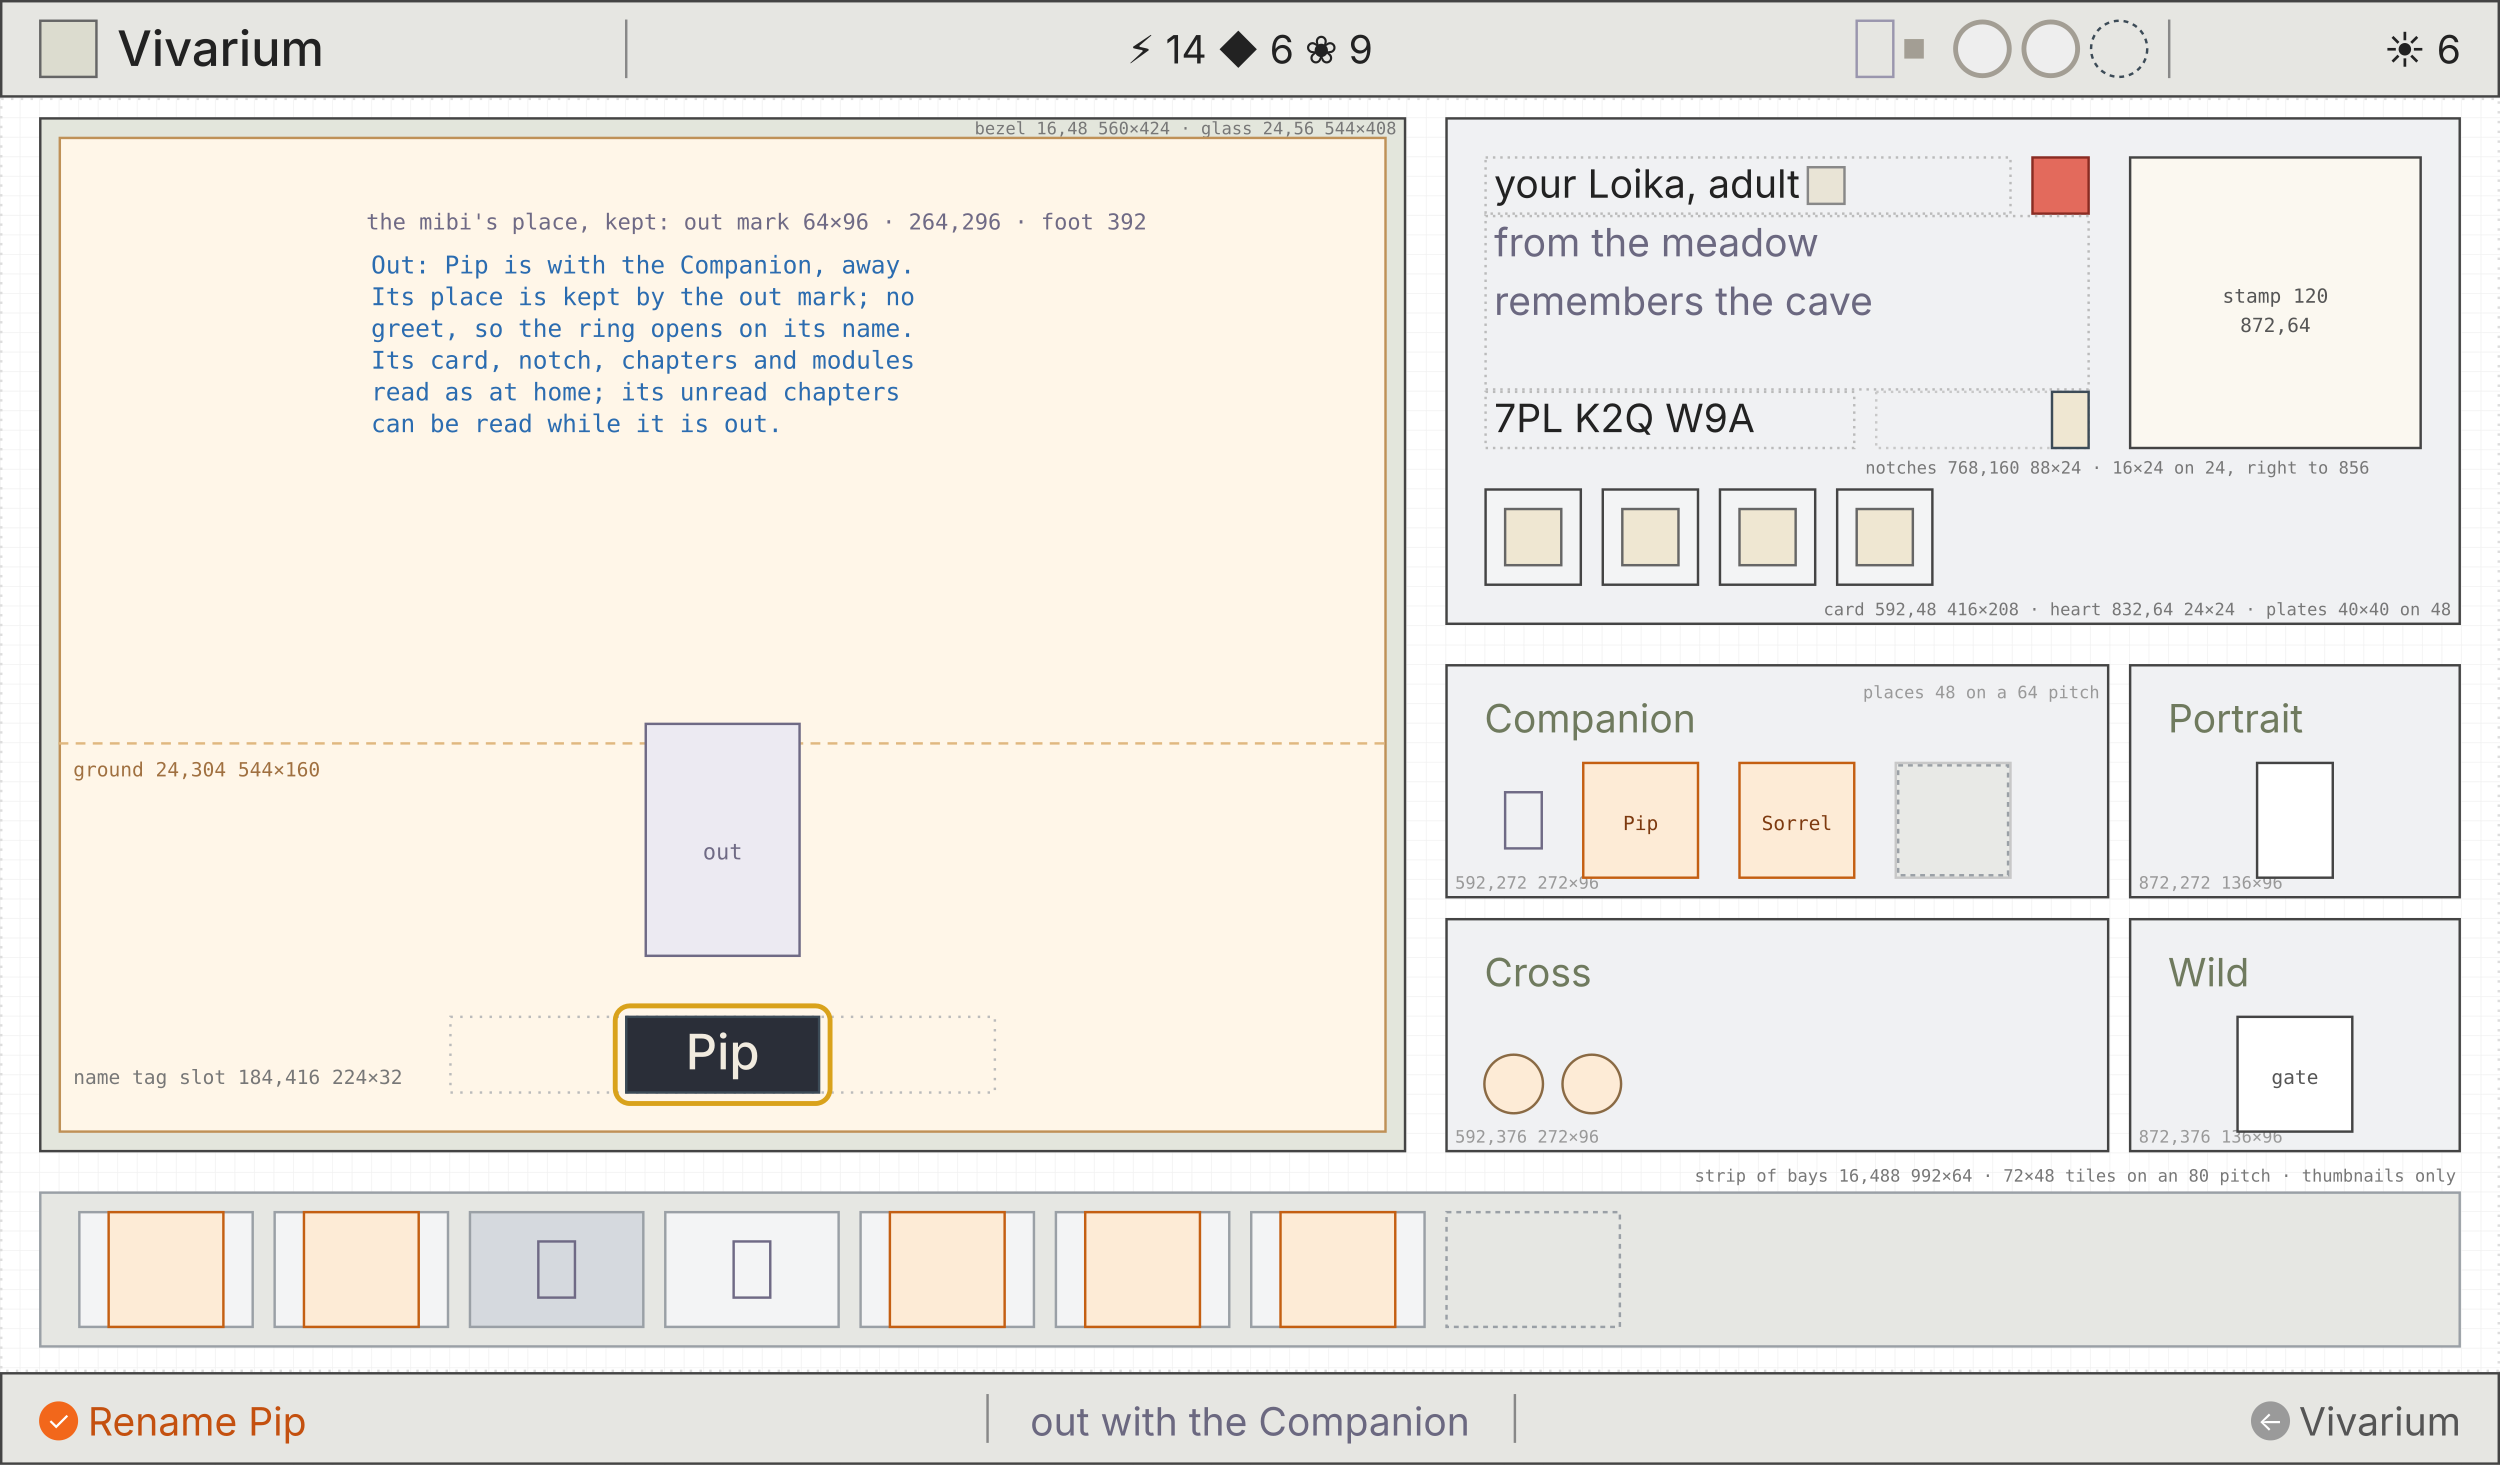
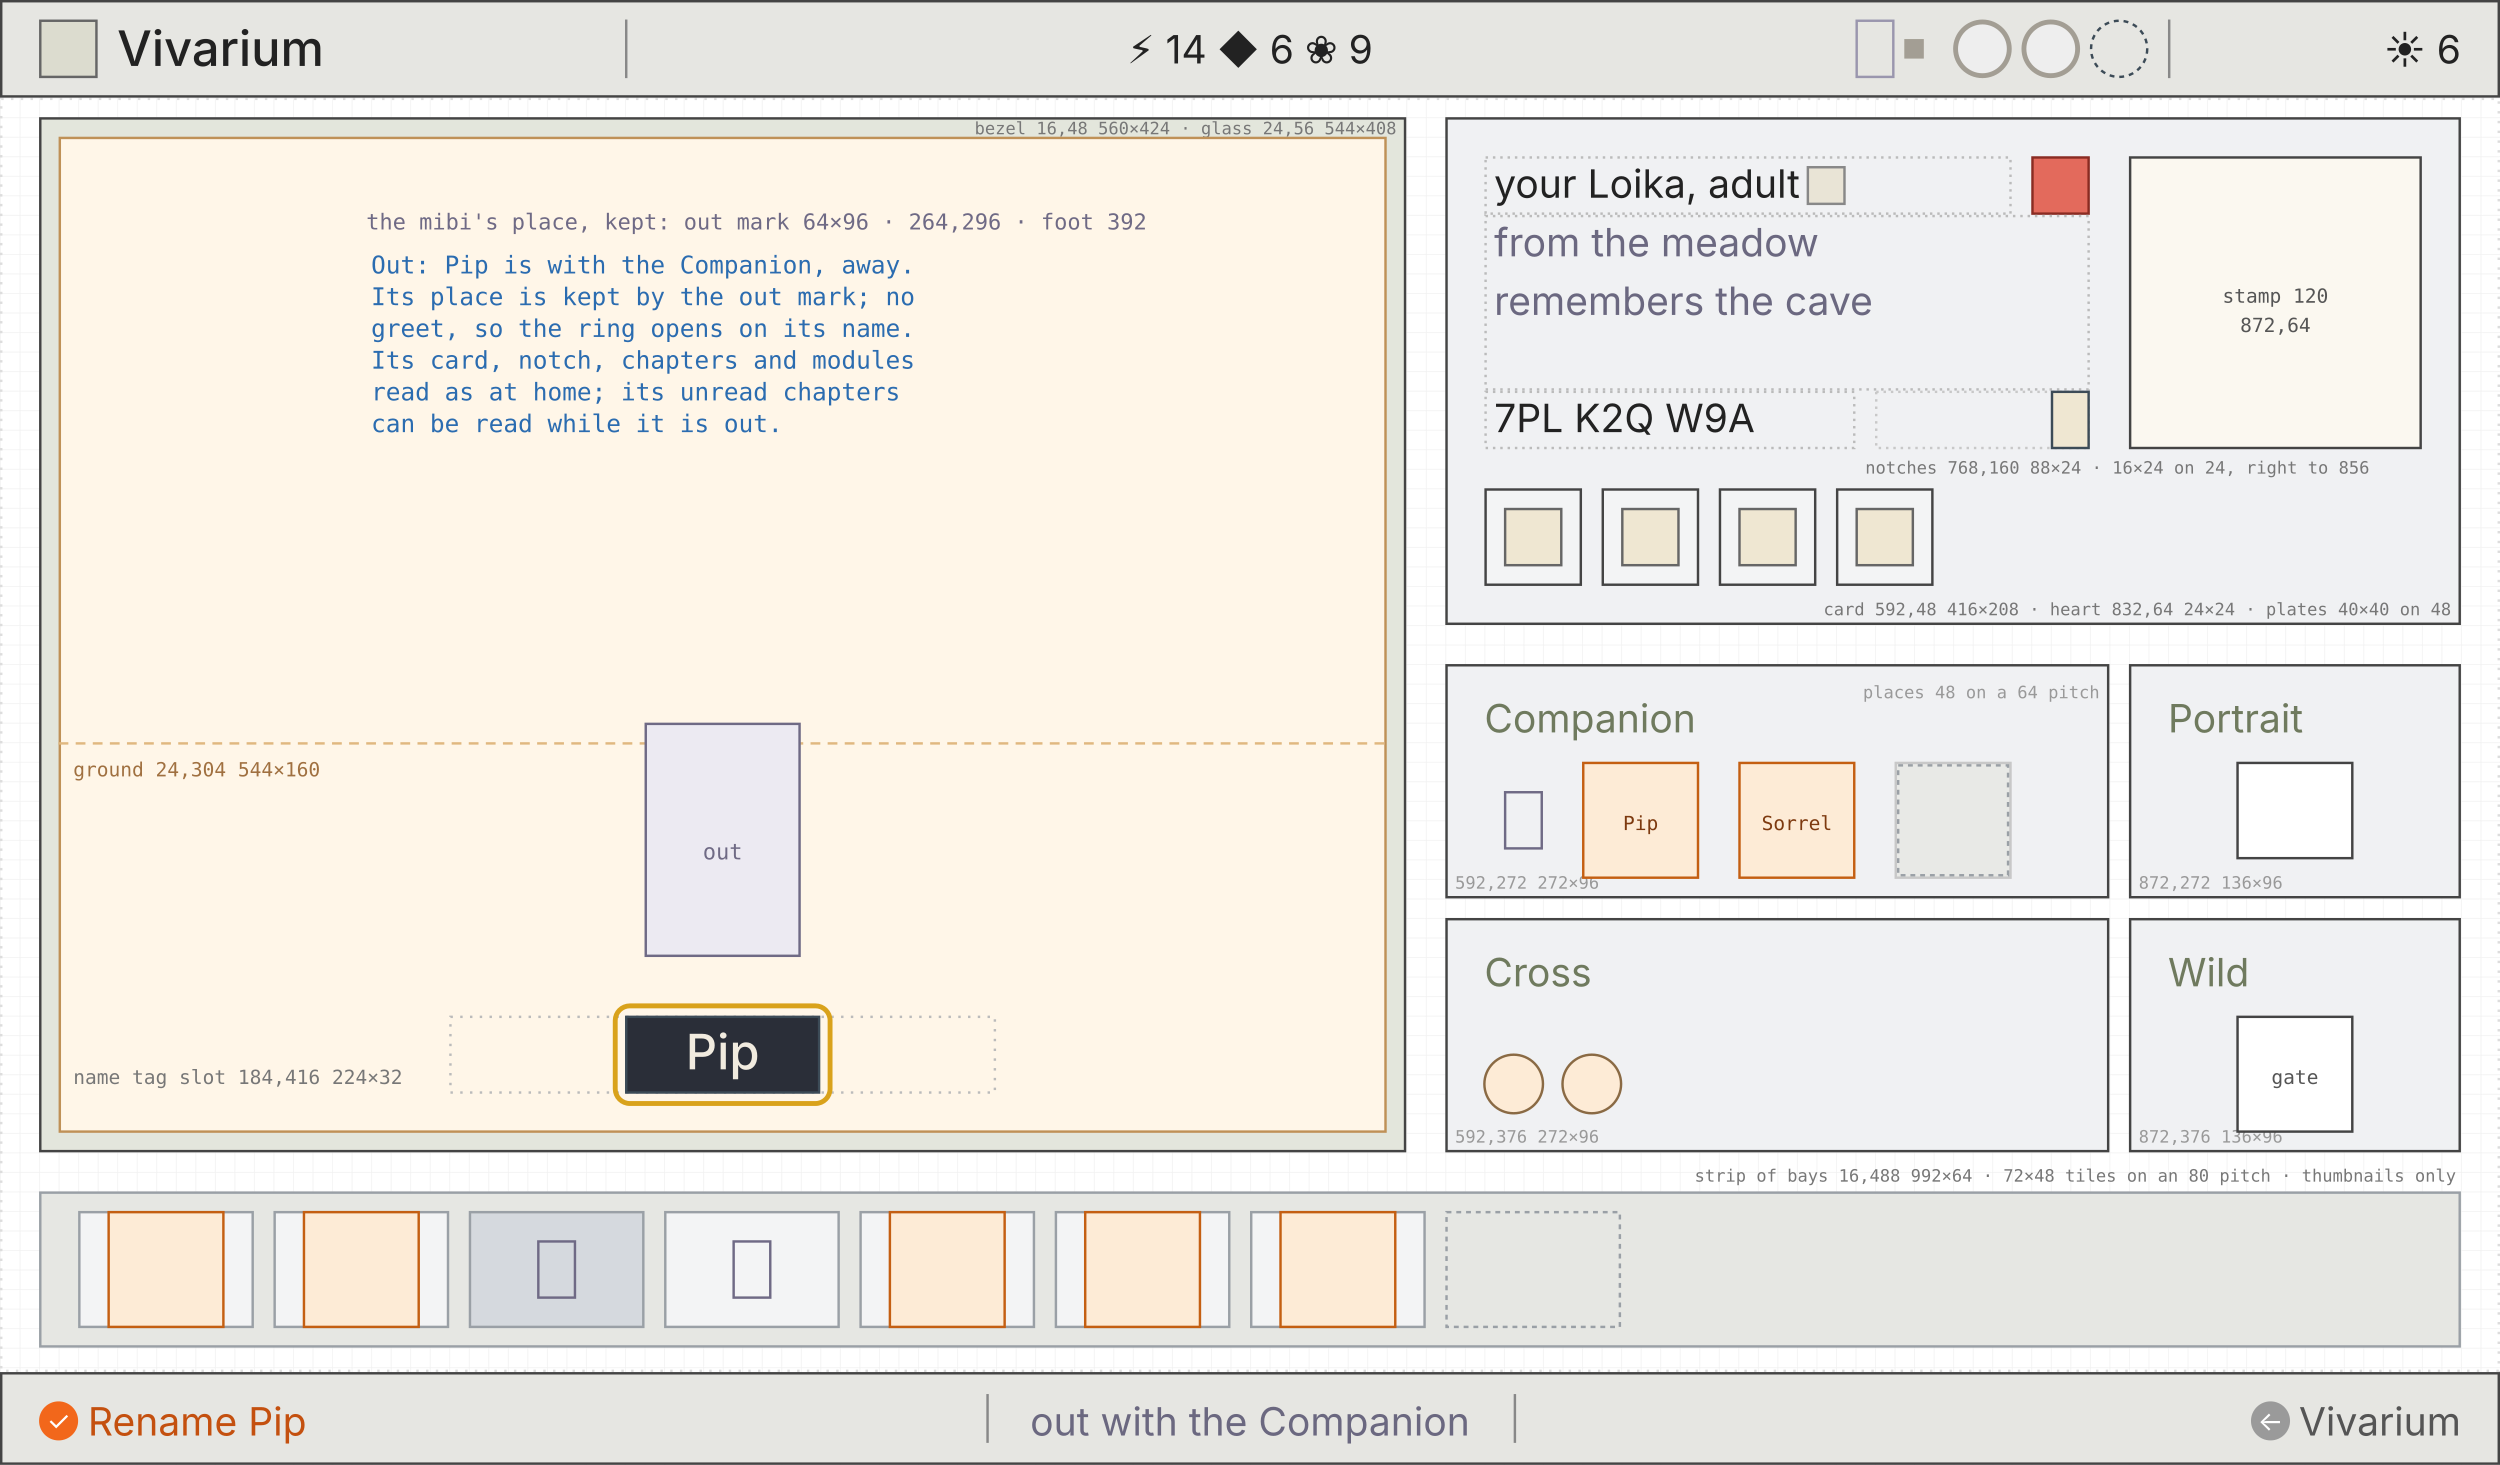
<svg xmlns="http://www.w3.org/2000/svg" viewBox="0 0 1024 600" width="1024" height="600" font-family="Inter, sans-serif">
  <defs>
    <pattern id="g8" width="8" height="8" patternUnits="userSpaceOnUse">
      <path d="M8 0H0V8" fill="none" stroke="#efefef" stroke-width="0.5" />
    </pattern>
  </defs>
  <rect width="1024" height="600" fill="#ffffff" />
  <rect width="1024" height="600" fill="url(#g8)" />
  <rect x="0.5" y="40.5" width="1023" height="521" fill="none" stroke="#ddd" stroke-width="1" stroke-dasharray="1 3" />
  <rect x="16.5" y="48.5" width="559" height="423" fill="#e3e6dc" stroke="#444" stroke-width="1" />
  <text x="572" y="55" font-size="7" fill="#777" text-anchor="end" font-family="DejaVu Sans Mono, ui-monospace, monospace">bezel 16,48 560×424 · glass 24,56 544×408</text>
  <rect x="24.5" y="56.5" width="543" height="407" fill="#fff6e8" stroke="#bf9157" stroke-width="1" />
  <path d="M24 304.5L568 304.5" fill="none" stroke="#e0b880" stroke-width="1" stroke-dasharray="4 3" />
  <text x="30" y="318" font-size="8" fill="#a07040" font-family="DejaVu Sans Mono, ui-monospace, monospace">ground 24,304 544×160</text>
  <rect x="264.5" y="296.5" width="63" height="95" fill="#eceaf2" stroke="#6f6a85" stroke-width="1" />
  <text x="296" y="352" font-size="9" fill="#6f6a85" text-anchor="middle" font-family="DejaVu Sans Mono, ui-monospace, monospace">out</text>
  <text x="150" y="94" font-size="9" fill="#6f6a85" font-family="DejaVu Sans Mono, ui-monospace, monospace">the mibi's place, kept: out mark 64×96 · 264,296 · foot 392</text>
  <text x="152" y="112" font-size="10" fill="#2b6cb0" font-family="DejaVu Sans Mono, ui-monospace, monospace">Out: Pip is with the Companion, away.</text>
  <text x="152" y="125" font-size="10" fill="#2b6cb0" font-family="DejaVu Sans Mono, ui-monospace, monospace">Its place is kept by the out mark; no</text>
  <text x="152" y="138" font-size="10" fill="#2b6cb0" font-family="DejaVu Sans Mono, ui-monospace, monospace">greet, so the ring opens on its name.</text>
  <text x="152" y="151" font-size="10" fill="#2b6cb0" font-family="DejaVu Sans Mono, ui-monospace, monospace">Its card, notch, chapters and modules</text>
  <text x="152" y="164" font-size="10" fill="#2b6cb0" font-family="DejaVu Sans Mono, ui-monospace, monospace">read as at home; its unread chapters</text>
  <text x="152" y="177" font-size="10" fill="#2b6cb0" font-family="DejaVu Sans Mono, ui-monospace, monospace">can be read while it is out.</text>
  <rect x="184.5" y="416.5" width="223" height="31" fill="none" stroke="#bbb" stroke-width="1" stroke-dasharray="1 3" />
  <rect x="256.5" y="416.5" width="79" height="31" fill="#2a2e38" stroke="#3c4b57" stroke-width="1" />
  <text x="296" y="438" font-size="20" fill="#f1ebdf" text-anchor="middle" font-weight="500">Pip</text>
  <text x="30" y="444" font-size="8" fill="#777" font-family="DejaVu Sans Mono, ui-monospace, monospace">name tag slot 184,416 224×32</text>
  <rect x="252" y="412" width="88" height="40" rx="6" fill="none" stroke="#d9a21b" stroke-width="2" />
  <rect x="592.5" y="48.5" width="415" height="207" fill="#f0f1f3" stroke="#444" stroke-width="1" />
  <rect x="608.5" y="64.5" width="215" height="23" fill="none" stroke="#bbb" stroke-width="1" stroke-dasharray="1 2" />
  <text x="612" y="81" font-size="16" fill="#222">your Loika, adult</text>
  <rect x="740.5" y="68.5" width="15" height="15" fill="#e9e4d6" stroke="#888" stroke-width="1" />
  <rect x="832.5" y="64.5" width="23" height="23" fill="#e36a5c" stroke="#8a2b22" stroke-width="1" />
  <rect x="608.5" y="88.5" width="247" height="71" fill="none" stroke="#bbb" stroke-width="1" stroke-dasharray="1 2" />
  <text x="612" y="105" font-size="16" fill="#6b6880">from the meadow</text>
  <text x="612" y="129" font-size="16" fill="#6b6880">remembers the cave</text>
  <rect x="608.5" y="160.5" width="151" height="23" fill="none" stroke="#bbb" stroke-width="1" stroke-dasharray="1 2" />
  <text x="612" y="177" font-size="16" fill="#222">7PL K2Q W9A</text>
  <rect x="768.5" y="160.5" width="87" height="23" fill="none" stroke="#c8c8c8" stroke-width="1" stroke-dasharray="1 2" />
  <rect x="840.5" y="160.5" width="15" height="23" fill="#efe7d2" stroke="#3c4b57" stroke-width="1" />
  <text x="764" y="194" font-size="7" fill="#777" font-family="DejaVu Sans Mono, ui-monospace, monospace">notches 768,160 88×24 · 16×24 on 24, right to 856</text>
  <rect x="872.5" y="64.5" width="119" height="119" fill="#fbf8f0" stroke="#444" stroke-width="1" />
  <text x="932" y="124" font-size="8" fill="#555" text-anchor="middle" font-family="DejaVu Sans Mono, ui-monospace, monospace">stamp 120</text>
  <text x="932" y="136" font-size="8" fill="#555" text-anchor="middle" font-family="DejaVu Sans Mono, ui-monospace, monospace">872,64</text>
  <rect x="608.5" y="200.5" width="39" height="39" fill="#f3f4f5" stroke="#444" stroke-width="1" />
  <rect x="616.5" y="208.5" width="23" height="23" fill="#efe7d2" stroke="#666" stroke-width="1" />
  <rect x="656.5" y="200.5" width="39" height="39" fill="#f3f4f5" stroke="#444" stroke-width="1" />
  <rect x="664.5" y="208.5" width="23" height="23" fill="#efe7d2" stroke="#666" stroke-width="1" />
  <rect x="704.5" y="200.5" width="39" height="39" fill="#f3f4f5" stroke="#444" stroke-width="1" />
  <rect x="712.5" y="208.5" width="23" height="23" fill="#efe7d2" stroke="#666" stroke-width="1" />
  <rect x="752.5" y="200.5" width="39" height="39" fill="#f3f4f5" stroke="#444" stroke-width="1" />
  <rect x="760.5" y="208.5" width="23" height="23" fill="#efe7d2" stroke="#666" stroke-width="1" />
  <text x="1004" y="252" font-size="7" fill="#777" text-anchor="end" font-family="DejaVu Sans Mono, ui-monospace, monospace">card 592,48 416×208 · heart 832,64 24×24 · plates 40×40 on 48</text>
  <rect x="592.5" y="272.5" width="271" height="95" fill="#f0f1f3" stroke="#444" stroke-width="1" />
  <text x="608" y="300" font-size="16" fill="#6f7a5e">Companion</text>
  <text x="596" y="364" font-size="7" fill="#999" font-family="DejaVu Sans Mono, ui-monospace, monospace">592,272 272×96</text>
  <rect x="616.5" y="324.5" width="15" height="23" fill="none" stroke="#6f6a85" stroke-width="1" />
  <rect x="648.5" y="312.5" width="47" height="47" fill="#fdebd6" stroke="#c45f12" stroke-width="1" />
  <text x="672" y="340" font-size="8" fill="#7d3a10" text-anchor="middle" font-family="DejaVu Sans Mono, ui-monospace, monospace">Pip</text>
  <rect x="712.5" y="312.5" width="47" height="47" fill="#fdebd6" stroke="#c45f12" stroke-width="1" />
  <text x="736" y="340" font-size="8" fill="#7d3a10" text-anchor="middle" font-family="DejaVu Sans Mono, ui-monospace, monospace">Sorrel</text>
  <rect x="776.5" y="312.5" width="47" height="47" fill="#e8e9e6" stroke="#c8c8c8" stroke-width="1" />
  <rect x="777.5" y="313.5" width="45" height="45" fill="none" stroke="#9aa0a6" stroke-width="1" stroke-dasharray="2 2" />
  <text x="860" y="286" font-size="7" fill="#999" text-anchor="end" font-family="DejaVu Sans Mono, ui-monospace, monospace">places 48 on a 64 pitch</text>
  <rect x="872.5" y="272.5" width="135" height="95" fill="#f0f1f3" stroke="#444" stroke-width="1" />
  <text x="888" y="300" font-size="16" fill="#6f7a5e">Portrait</text>
  <text x="876" y="364" font-size="7" fill="#999" font-family="DejaVu Sans Mono, ui-monospace, monospace">872,272 136×96</text>
-   <rect x="924.5" y="312.5" width="31" height="47" fill="#ffffff" stroke="#444" stroke-width="1" />
+   <rect x="916.5" y="312.5" width="47" height="39" fill="#ffffff" stroke="#444" stroke-width="1" />
  <rect x="592.5" y="376.5" width="271" height="95" fill="#f0f1f3" stroke="#444" stroke-width="1" />
  <text x="608" y="404" font-size="16" fill="#6f7a5e">Cross</text>
  <text x="596" y="468" font-size="7" fill="#999" font-family="DejaVu Sans Mono, ui-monospace, monospace">592,376 272×96</text>
  <circle cx="620" cy="444" r="12" fill="#fdebd6" stroke="#8a6a44" stroke-width="1" />
  <circle cx="652" cy="444" r="12" fill="#fdebd6" stroke="#8a6a44" stroke-width="1" />
  <rect x="872.5" y="376.5" width="135" height="95" fill="#f0f1f3" stroke="#444" stroke-width="1" />
  <text x="888" y="404" font-size="16" fill="#6f7a5e">Wild</text>
  <text x="876" y="468" font-size="7" fill="#999" font-family="DejaVu Sans Mono, ui-monospace, monospace">872,376 136×96</text>
  <rect x="916.5" y="416.5" width="47" height="47" fill="#ffffff" stroke="#444" stroke-width="1" />
  <text x="940" y="444" font-size="8" fill="#555" text-anchor="middle" font-family="DejaVu Sans Mono, ui-monospace, monospace">gate</text>
  <rect x="16.5" y="488.5" width="991" height="63" fill="#e6e7e3" stroke="#9aa0a6" stroke-width="1" />
  <rect x="32.5" y="496.5" width="71" height="47" fill="#f3f4f5" stroke="#9aa0a6" stroke-width="1" />
  <rect x="44.5" y="496.5" width="47" height="47" fill="#fdebd6" stroke="#c45f12" stroke-width="1" />
  <rect x="112.5" y="496.5" width="71" height="47" fill="#f3f4f5" stroke="#9aa0a6" stroke-width="1" />
  <rect x="124.5" y="496.5" width="47" height="47" fill="#fdebd6" stroke="#c45f12" stroke-width="1" />
  <rect x="192.5" y="496.5" width="71" height="47" fill="#d5d9de" stroke="#9aa0a6" stroke-width="1" />
  <rect x="220.5" y="508.5" width="15" height="23" fill="none" stroke="#6f6a85" stroke-width="1" />
  <rect x="272.5" y="496.5" width="71" height="47" fill="#f3f4f5" stroke="#9aa0a6" stroke-width="1" />
  <rect x="300.5" y="508.5" width="15" height="23" fill="none" stroke="#6f6a85" stroke-width="1" />
  <rect x="352.5" y="496.5" width="71" height="47" fill="#f3f4f5" stroke="#9aa0a6" stroke-width="1" />
  <rect x="364.5" y="496.5" width="47" height="47" fill="#fdebd6" stroke="#c45f12" stroke-width="1" />
  <rect x="432.5" y="496.5" width="71" height="47" fill="#f3f4f5" stroke="#9aa0a6" stroke-width="1" />
  <rect x="444.5" y="496.5" width="47" height="47" fill="#fdebd6" stroke="#c45f12" stroke-width="1" />
  <rect x="512.5" y="496.5" width="71" height="47" fill="#f3f4f5" stroke="#9aa0a6" stroke-width="1" />
  <rect x="524.5" y="496.5" width="47" height="47" fill="#fdebd6" stroke="#c45f12" stroke-width="1" />
  <rect x="592.5" y="496.5" width="71" height="47" fill="none" stroke="#9aa0a6" stroke-width="1" stroke-dasharray="2 2" />
  <text x="1006" y="484" font-size="7" fill="#777" text-anchor="end" font-family="DejaVu Sans Mono, ui-monospace, monospace">strip of bays 16,488 992×64 · 72×48 tiles on an 80 pitch · thumbnails only</text>
  <rect x="0.5" y="0.5" width="1023" height="39" fill="#e6e6e2" stroke="#444" stroke-width="1" />
  <rect x="16.5" y="8.5" width="23" height="23" fill="#dcdccf" stroke="#666" stroke-width="1" />
  <text x="48" y="27" font-size="20" fill="#222" font-weight="500">Vivarium</text>
  <path d="M256 8h1v24h-1z" fill="#888" />
  <path d="M888 8h1v24h-1z" fill="#888" />
  <text x="512" y="26" font-size="16" fill="#222" text-anchor="middle">⚡ 14   ◆ 6   ❀ 9</text>
  <rect x="760.5" y="8.5" width="15" height="23" fill="none" stroke="#9a96ae" stroke-width="1" />
  <path d="M780 16h8v8h-8z" fill="#a39e94" />
  <circle cx="812" cy="20" r="11" fill="#eee" stroke="#a39e94" stroke-width="2" />
  <circle cx="840" cy="20" r="11" fill="#eee" stroke="#a39e94" stroke-width="2" />
  <circle cx="868" cy="20" r="11.5" fill="none" stroke="#3c4b57" stroke-width="1" stroke-dasharray="2 2" />
  <text x="1008" y="26" font-size="16" fill="#222" text-anchor="end">☀ 6</text>
  <rect x="0.5" y="562.5" width="1023" height="37" fill="#e6e6e2" stroke="#444" stroke-width="1" />
  <path d="M404 571h1v20h-1z" fill="#888" />
  <path d="M620 571h1v20h-1z" fill="#888" />
  <circle cx="24" cy="582" r="8" fill="#f2671b" />
  <text x="24" y="586" font-size="11" fill="#fff" text-anchor="middle">✓</text>
  <text x="36" y="588" font-size="16" fill="#c4500f">Rename Pip</text>
  <text x="512" y="588" font-size="16" fill="#6b6880" text-anchor="middle">out with the Companion</text>
  <circle cx="930" cy="582" r="8" fill="#9a9a9a" />
  <text x="930" y="586" font-size="11" fill="#fff" text-anchor="middle">←</text>
  <text x="1008" y="588" font-size="16" fill="#555" text-anchor="end">Vivarium</text>
</svg>
